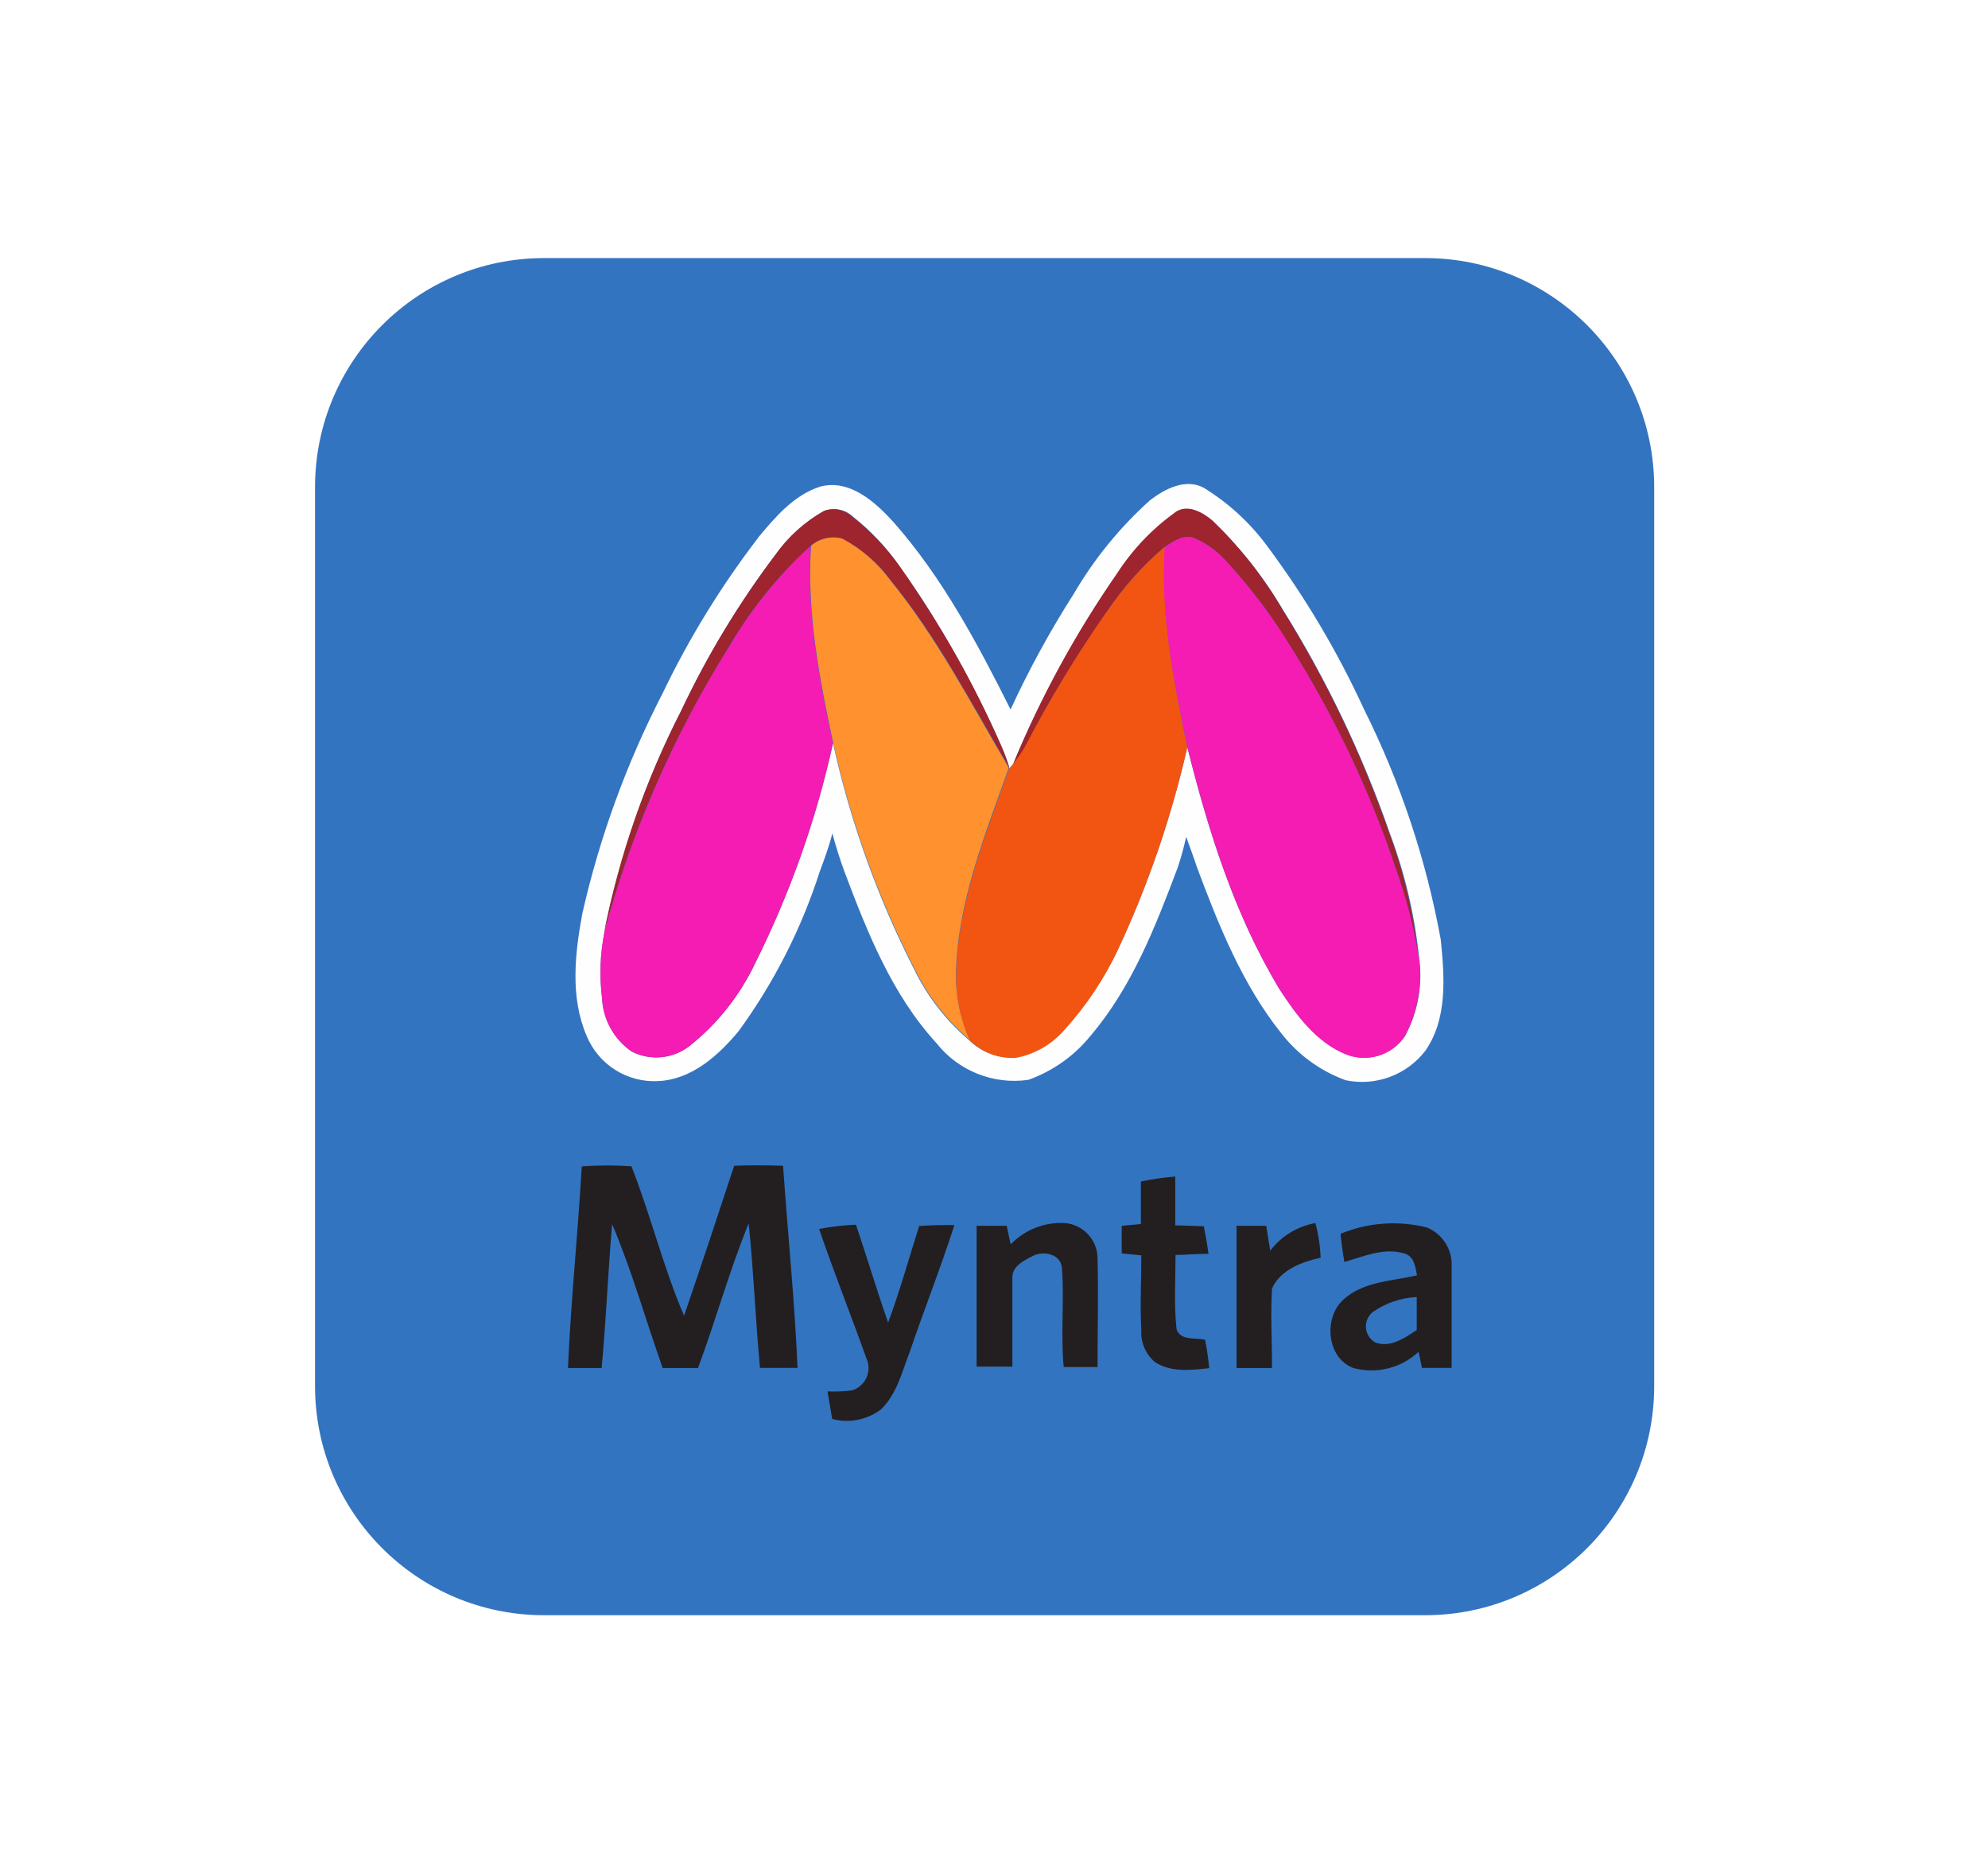
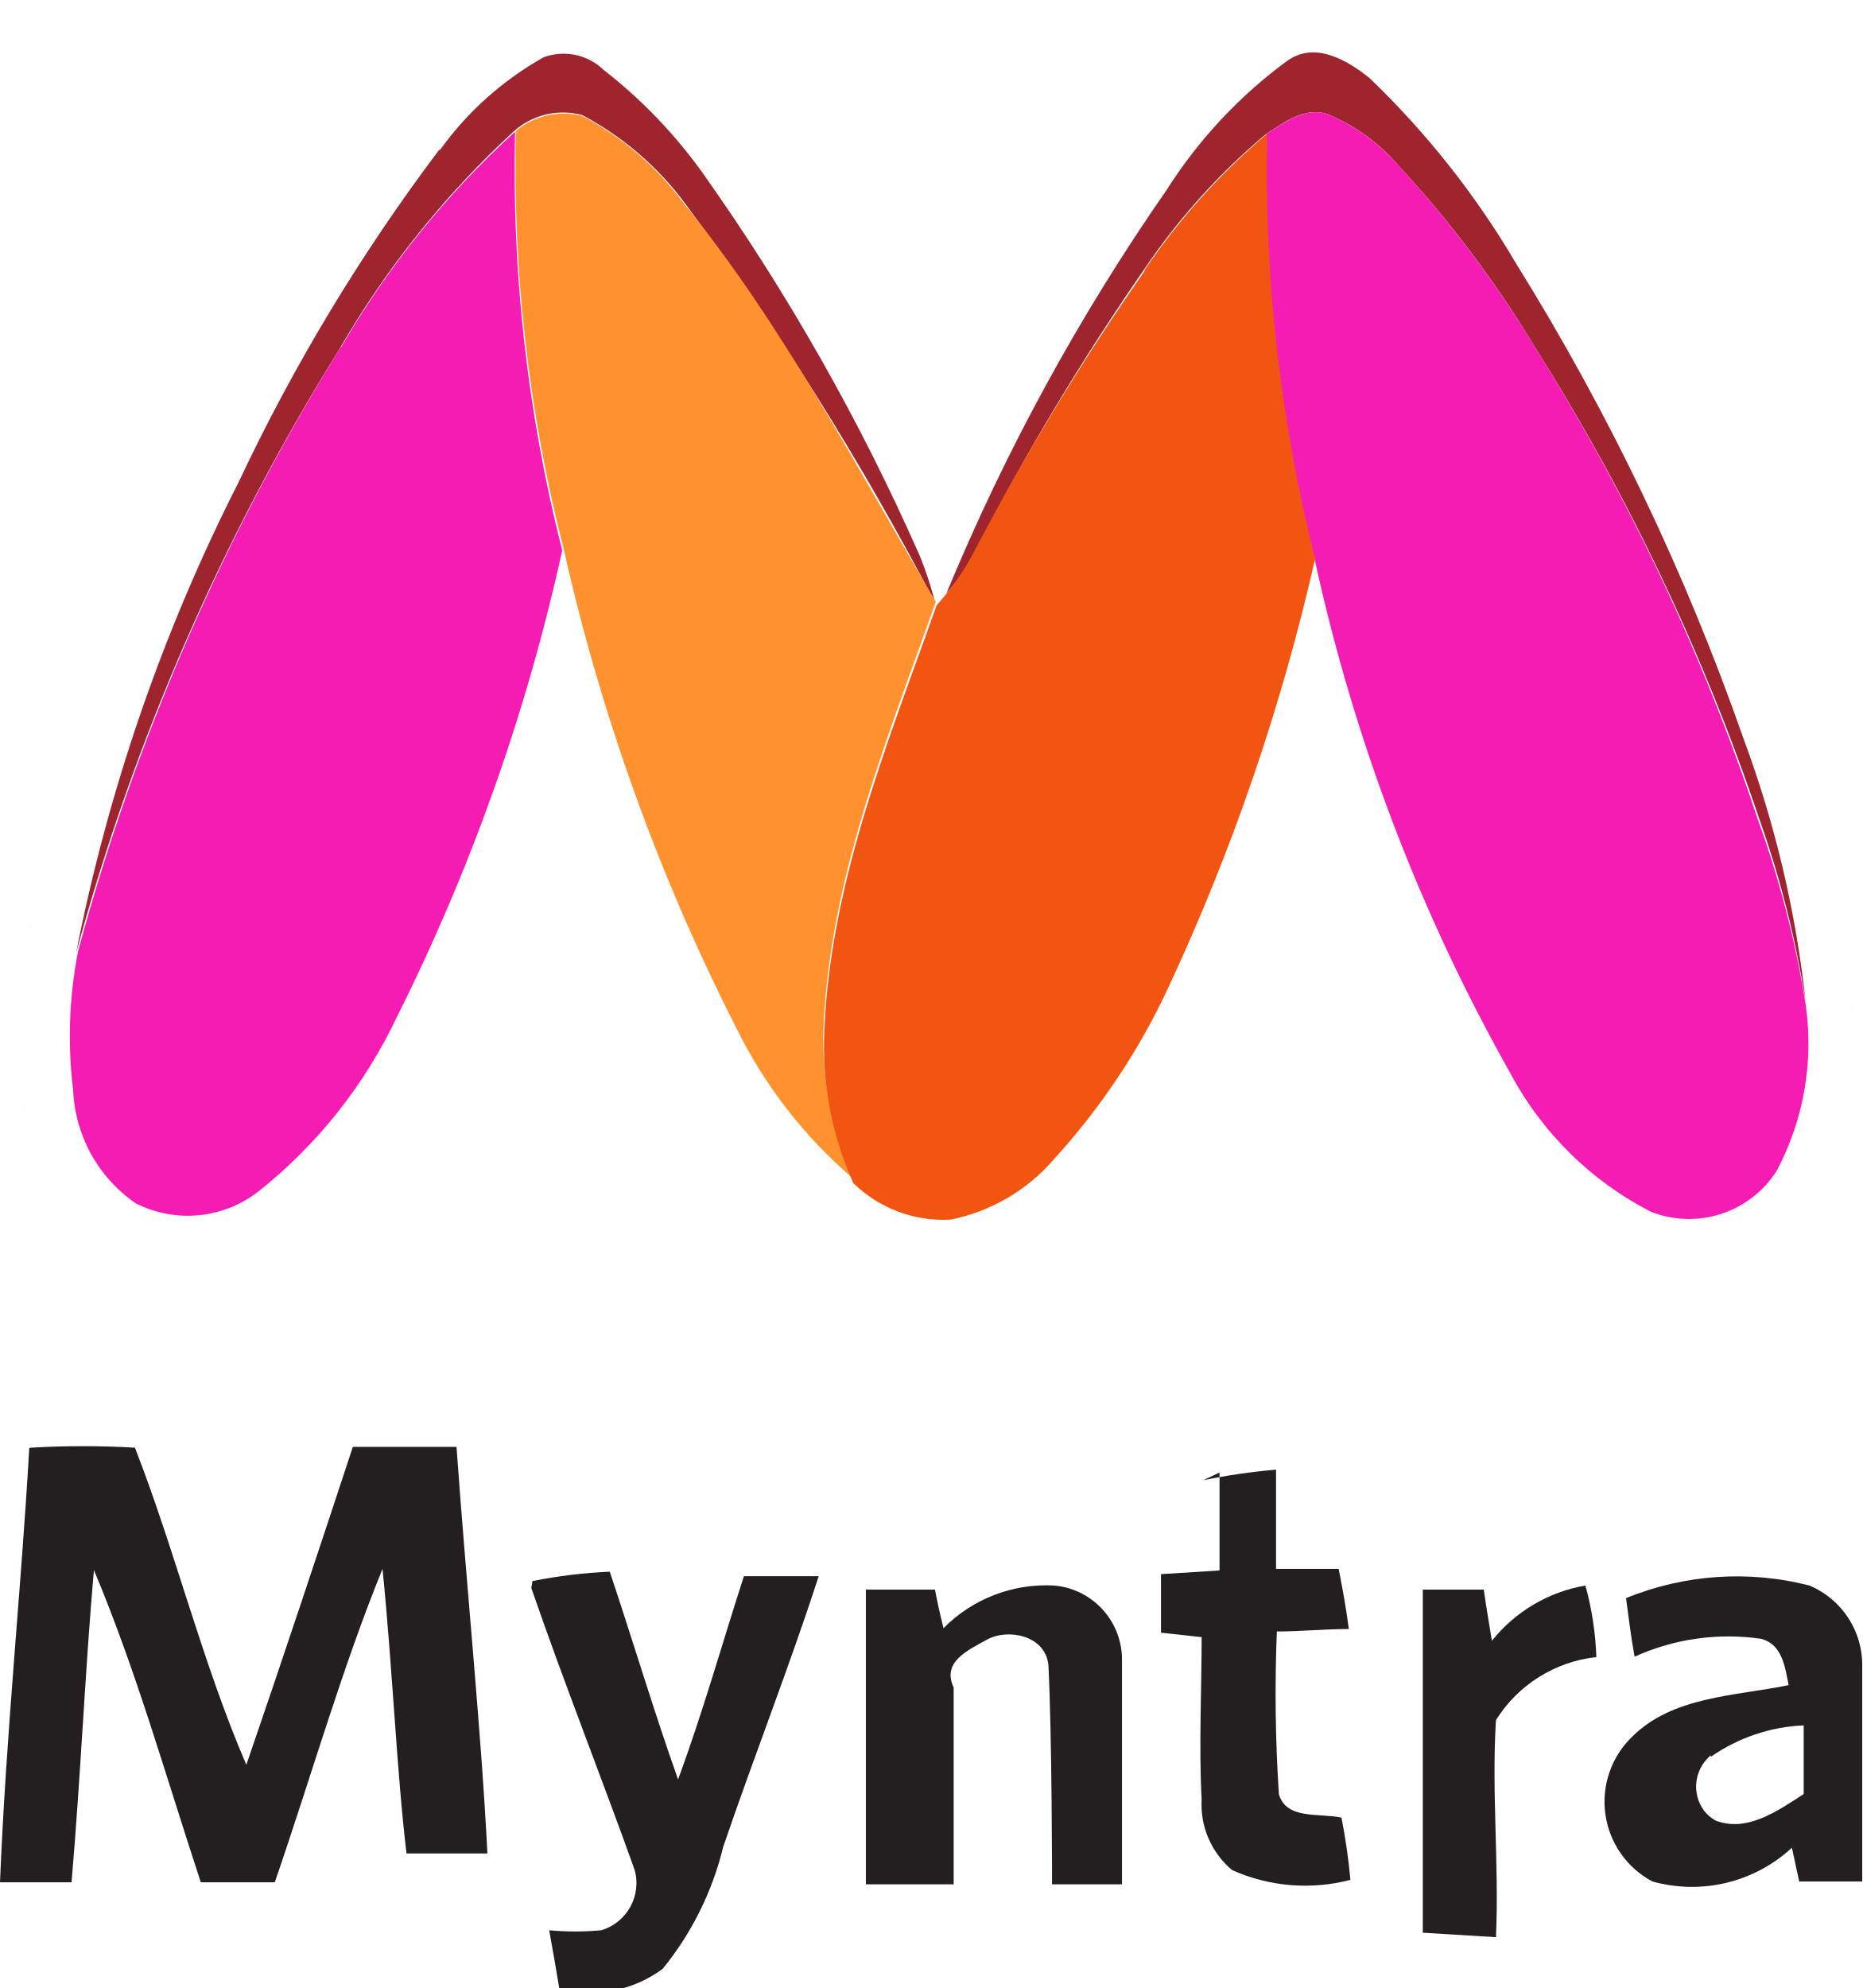
- <svg xmlns="http://www.w3.org/2000/svg" id="Layer_1" data-name="Layer 1" viewBox="0 0 144 134.83">
+ <svg xmlns="http://www.w3.org/2000/svg" viewBox="0 0 45.81 48.9">
  <defs>
-     <style>.cls-1{fill:#3374c1;}.cls-2{fill:#231f20;}.cls-3{fill:#fefefe;}.cls-4{fill:#9e242e;}.cls-5{fill:#ff912e;}.cls-6{fill:#f41cb2;}.cls-7{fill:#f25511;}</style>
+     <style>.cls-1{fill:#231f20;}.cls-2{fill:#fefefe;}.cls-3{fill:#9e242e;}.cls-4{fill:#ff912e;}.cls-5{fill:#f41cb2;}.cls-6{fill:#f25511;}</style>
  </defs>
-   <rect class="cls-1" x="22.82" y="18.69" width="97" height="98.28" rx="16.59" />
-   <path class="cls-2" d="M97.12,89.34a10,10,0,0,1,6.23-.45,2.9,2.9,0,0,1,1.8,2.84c0,2.44,0,4.89,0,7.33H103c-.08-.39-.16-.78-.25-1.16A5,5,0,0,1,98,99.06c-1.91-.76-2.14-3.62-.7-4.94s3.52-1.35,5.34-1.76c-.12-.62-.2-1.41-.94-1.59-1.45-.44-2.93.22-4.32.62-.12-.68-.21-1.36-.28-2M99.45,95a1.34,1.34,0,0,0,.17,2.22c1.07.41,2.11-.32,3-.9V93.93A6,6,0,0,0,99.46,95" />
-   <path class="cls-2" d="M42.19,84.46c1.18-.08,2.36-.08,3.55,0,1.4,3.56,2.3,7.31,3.81,10.82C50.8,91.64,52,88,53.18,84.42q1.77-.06,3.54,0c.34,4.88.84,9.75,1.05,14.64H55.05c-.33-3.49-.46-7-.82-10.46-1.4,3.42-2.38,7-3.67,10.47-.85,0-1.7,0-2.56,0-1.23-3.47-2.21-7-3.66-10.42-.3,3.48-.44,7-.76,10.42H41.14c.21-4.87.72-9.73,1-14.59" />
-   <path class="cls-2" d="M82.64,85.56a21.34,21.34,0,0,1,2.49-.36c0,1.18,0,2.35,0,3.54.69,0,1.38.05,2.07.06.13.67.25,1.35.34,2-.8,0-1.59.07-2.39.08,0,1.79-.12,3.58.07,5.36.25.87,1.38.62,2.07.78a20.44,20.44,0,0,1,.3,2.06c-1.3.14-2.76.32-3.92-.43a2.81,2.81,0,0,1-1-2.32c-.1-1.8,0-3.61,0-5.42l-1.42-.14c0-.66,0-1.31,0-2l1.39-.13c0-1,0-2.1,0-3.14" />
-   <path class="cls-2" d="M59.31,89A18.36,18.36,0,0,1,62,88.69c.8,2.36,1.51,4.74,2.33,7.09.85-2.29,1.5-4.63,2.25-7q1.26-.08,2.55-.06c-1,3.12-2.2,6.14-3.25,9.23-.56,1.43-.91,3-2.07,4.12a4.13,4.13,0,0,1-3.53.69c-.11-.68-.23-1.35-.34-2a10.4,10.4,0,0,0,1.77-.07,1.69,1.69,0,0,0,1.14-2.07c-1.15-3.22-2.41-6.39-3.52-9.62" />
-   <path class="cls-2" d="M70.77,88.77l2.15,0c.09.45.19.89.29,1.34a5.06,5.06,0,0,1,3.92-1.54,2.58,2.58,0,0,1,2.37,2.5c.07,2.64,0,5.29,0,7.93-.82,0-1.63,0-2.45,0-.23-2.39.05-4.81-.13-7.2-.11-1-1.34-1.24-2.1-.85s-1.53.78-1.49,1.63c0,2.13,0,4.27,0,6.39-.86,0-1.73,0-2.59,0,0-3.42,0-6.84,0-10.26" />
-   <path class="cls-2" d="M89.53,88.77h2.19c.09.6.19,1.2.29,1.8a5.29,5.29,0,0,1,3.27-2,11.2,11.2,0,0,1,.38,2.51c-1.35.3-2.91.87-3.52,2.22-.12,1.92,0,3.85,0,5.77-.86,0-1.71,0-2.57,0,0-3.42,0-6.84,0-10.26" />
-   <path class="cls-3" d="M54.91,38.94c1.24-1.49,2.59-3.09,4.5-3.7,2.14-.57,4,1.13,5.3,2.56,3.54,4,6.1,8.81,8.49,13.58A69.84,69.84,0,0,1,77.78,43a28.28,28.28,0,0,1,5.53-6.78c1.06-.81,2.54-1.59,3.86-.91a16.32,16.32,0,0,1,4.63,4.25,65.66,65.66,0,0,1,7,11.8,62.38,62.38,0,0,1,5.56,16.68c.27,2.7.51,5.72-1.12,8.06a5.79,5.79,0,0,1-5.76,2.13,10.38,10.38,0,0,1-4.66-3.39C90,71.32,88.27,67,86.7,62.8c-.24-.74-.52-1.46-.78-2.2a21.45,21.45,0,0,1-.61,2.22C83.69,67.11,82,71.47,79,75a10.2,10.2,0,0,1-4.51,3.2,7.18,7.18,0,0,1-6.66-2.66c-3.22-3.52-5-8-6.67-12.44-.33-.9-.62-1.82-.87-2.75-.25,1-.58,1.87-.92,2.79a40.77,40.77,0,0,1-5.88,11.55c-1.47,1.76-3.39,3.48-5.79,3.6a5.3,5.3,0,0,1-5.2-3.26c-1.21-2.79-.86-5.95-.32-8.87A67.19,67.19,0,0,1,48,50.2a64,64,0,0,1,6.92-11.26m1.26,1.22a64.33,64.33,0,0,0-6.85,11.33,60.81,60.81,0,0,0-5.55,16.06,14.79,14.79,0,0,0-.17,4.74,5,5,0,0,0,2.14,3.86,3.92,3.92,0,0,0,4.18-.39,16.93,16.93,0,0,0,4.77-6,69.12,69.12,0,0,0,5.64-15.93A68.43,68.43,0,0,0,66.2,70.16a15.75,15.75,0,0,0,4,5.17,4.37,4.37,0,0,0,3.33,1.24,6.11,6.11,0,0,0,3.5-2A23.06,23.06,0,0,0,81,68.72,72.77,72.77,0,0,0,86,54.11c1.52,6.06,3.42,12.13,6.67,17.51,1.22,1.87,2.65,3.83,4.8,4.7A3.54,3.54,0,0,0,101.79,75a9.24,9.24,0,0,0,1-5.69,36.17,36.17,0,0,0-2.13-9,80.41,80.41,0,0,0-7.76-16.2,29.29,29.29,0,0,0-5.05-6.35c-.72-.64-1.8-1.25-2.72-.61a16.05,16.05,0,0,0-4.22,4.43,73.49,73.49,0,0,0-7.53,13.79l-.25.28a13.37,13.37,0,0,0-.59-1.6,73.66,73.66,0,0,0-7.35-13,17,17,0,0,0-3.42-3.65A2,2,0,0,0,59.69,37a10.81,10.81,0,0,0-3.52,3.21" />
-   <path class="cls-4" d="M56.17,40.16A10.81,10.81,0,0,1,59.69,37a2,2,0,0,1,2.05.43A17,17,0,0,1,65.16,41a74.34,74.34,0,0,1,7.36,13,12.9,12.9,0,0,1,.59,1.61c-2.7-4.63-5.2-9.42-8.6-13.6A10.42,10.42,0,0,0,61,39a2.51,2.51,0,0,0-2.32.56,31.18,31.18,0,0,0-5.94,7.38,77,77,0,0,0-9,20.64A61.56,61.56,0,0,1,49.33,51.5a64.28,64.28,0,0,1,6.84-11.33" />
-   <path class="cls-4" d="M85.11,37.1c.92-.64,2,0,2.73.61a29.6,29.6,0,0,1,5,6.35,81.21,81.21,0,0,1,7.76,16.2,36.7,36.7,0,0,1,2.12,9A34.72,34.72,0,0,0,101.14,63,75.23,75.23,0,0,0,93.5,46.85a38,38,0,0,0-4.63-6.16,6.64,6.64,0,0,0-2.44-1.76c-.77-.23-1.46.3-2.07.68a22.29,22.29,0,0,0-4.14,4.63,86.59,86.59,0,0,0-5.83,9.59,7.54,7.54,0,0,1-1,1.48,73.63,73.63,0,0,1,7.52-13.78,16.42,16.42,0,0,1,4.23-4.44" />
-   <path class="cls-5" d="M58.72,39.54A2.53,2.53,0,0,1,61,39a10.31,10.31,0,0,1,3.47,3c3.41,4.18,5.89,9,8.6,13.6-1.7,4.82-3.71,9.69-3.83,14.88a11.46,11.46,0,0,0,1,4.83,16.09,16.09,0,0,1-4-5.16,68.89,68.89,0,0,1-5.88-16.32c-1-4.69-1.93-9.48-1.61-14.3" />
-   <path class="cls-6" d="M84.36,39.61c.61-.37,1.3-.91,2.06-.67a6.56,6.56,0,0,1,2.45,1.76,39.6,39.6,0,0,1,4.63,6.15A74.57,74.57,0,0,1,101.13,63a34.75,34.75,0,0,1,1.64,6.34,9.34,9.34,0,0,1-1,5.68,3.55,3.55,0,0,1-4.28,1.34c-2.14-.87-3.58-2.83-4.8-4.71-3.25-5.37-5.15-11.44-6.67-17.5-1-4.76-2-9.62-1.68-14.51" />
-   <path class="cls-6" d="M52.77,46.92a31.22,31.22,0,0,1,5.95-7.38c-.31,4.82.61,9.61,1.61,14.3a68.12,68.12,0,0,1-5.64,15.92,16.8,16.8,0,0,1-4.76,6,3.92,3.92,0,0,1-4.18.38,4.91,4.91,0,0,1-2.14-3.85,15.14,15.14,0,0,1,.16-4.75,77.46,77.46,0,0,1,9-20.64" />
-   <path class="cls-7" d="M80.22,44.24a22.81,22.81,0,0,1,4.14-4.63C84.05,44.5,85,49.36,86,54.12A72.9,72.9,0,0,1,81,68.72a23.45,23.45,0,0,1-3.92,5.89,6.16,6.16,0,0,1-3.5,2,4.38,4.38,0,0,1-3.32-1.25,11.31,11.31,0,0,1-1-4.83c.12-5.19,2.14-10.06,3.84-14.88l.25-.29a8,8,0,0,0,1-1.48,86.13,86.13,0,0,1,5.83-9.6" />
+   <g id="Layer_2" data-name="Layer 2">
+     <g id="Layer_1-2" data-name="Layer 1">
+       <path class="cls-1" d="M40,39.31A7.2,7.2,0,0,1,44.51,39,2.12,2.12,0,0,1,45.81,41v5.28H44.26l-.18-.83a3.62,3.62,0,0,1-3.43.83,2.22,2.22,0,0,1-.5-3.56c1-1,2.54-1,3.85-1.27-.09-.44-.15-1-.68-1.14a5.6,5.6,0,0,0-3.11.44c-.09-.49-.15-1-.21-1.44m2.08,3.87a1,1,0,0,0-.16,1.36.92.92,0,0,0,.28.24c.77.3,1.52-.23,2.17-.65V42.44a4.32,4.32,0,0,0-2.28.77" />
+       <path class="cls-1" d="M.76,35.61a21.86,21.86,0,0,1,2.56,0c1,2.57,1.65,5.27,2.74,7.8.9-2.62,1.77-5.24,2.62-7.82q1.27,0,2.55,0c.25,3.51.61,7,.76,10H10c-.24-2-.34-4.5-.59-7-1,2.46-1.72,5-2.65,7.71H4.94c-.88-2.67-1.59-5.21-2.63-7.68-.22,2.51-.32,5-.55,7.68H0c.15-3.68.52-7.18.72-10.68" />
+       <path class="cls-1" d="M29.6,36.41a15.44,15.44,0,0,1,1.79-.26v2.44c.51,0,1,0,1.54,0,.1.5.19,1,.25,1.48-.59,0-1.18.06-1.77.06a37.94,37.94,0,0,0,.05,4c.18.64,1,.46,1.54.58a15.23,15.23,0,0,1,.22,1.53A4.4,4.4,0,0,1,30.31,46a2.1,2.1,0,0,1-.75-1.73c-.07-1.33,0-2.68,0-4l-1-.11V38.72L30,38.63V36.22" />
+       <path class="cls-1" d="M13.1,38.89A12.53,12.53,0,0,1,15,38.66c.57,1.7,1.08,3.42,1.68,5.11.61-1.65,1.08-3.33,1.62-5,.6,0,1.22,0,1.84,0-.73,2.25-1.59,4.43-2.35,6.66a7.57,7.57,0,0,1-1.49,3,3,3,0,0,1-2.54.49c-.08-.49-.17-1-.25-1.44a6.86,6.86,0,0,0,1.28,0,1.21,1.21,0,0,0,.82-1.49c-.83-2.32-1.74-4.61-2.54-6.93" />
+       <path class="cls-1" d="M21.3,39.1H23c.06.32.13.63.21.95A3.55,3.55,0,0,1,25.93,39a1.83,1.83,0,0,1,1.67,1.76c0,1.87,0,3.73,0,5.59H25.88s0-3.68-.09-5.4c-.08-.73-1-.9-1.51-.62s-1.11.56-.82,1.18v4.84H21.3V38.38" />
+       <path class="cls-1" d="M35,39.1h1.5c.06.42.13.84.2,1.26A3.76,3.76,0,0,1,39,39a7.58,7.58,0,0,1,.27,1.76,3.34,3.34,0,0,0-2.47,1.55c-.11,1.78.08,3.57,0,5.34L35,47.54V39.1" />
+       <path class="cls-2" d="M9.93,2.8A7.49,7.49,0,0,1,13.17.14C14.71-.27,16.05,1,17,2a44.83,44.83,0,0,1,6.12,9.79,49.77,49.77,0,0,1,3.3-6,20.41,20.41,0,0,1,4-4.89A2.71,2.71,0,0,1,33.18.19a11.74,11.74,0,0,1,3.34,3.06,47.31,47.31,0,0,1,5,8.51,44.65,44.65,0,0,1,4,12c.19,1.95.37,4.12-.81,5.81a4.16,4.16,0,0,1-4.15,1.53,7.44,7.44,0,0,1-3.36-2.44A31,31,0,0,1,32.84,20c-.17-.53-.38-1.05-.56-1.58-.12.54-.27,1.07-.44,1.6-1.17,3.09-2.39,6.23-4.55,8.78A7.35,7.35,0,0,1,24,31.1a5.15,5.15,0,0,1-4.8-1.92c-2.32-2.53-3.61-5.76-4.81-9q-.36-1-.63-2a18.18,18.18,0,0,1-.66,2A29.33,29.33,0,0,1,8.9,28.57a6.19,6.19,0,0,1-4.17,2.6A3.83,3.83,0,0,1,1,28.82c-.87-2-.62-4.29-.23-6.4a49.06,49.06,0,0,1,4.19-11.5,46.34,46.34,0,0,1,5-8.12m.91.88A46.5,46.5,0,0,0,5.9,11.85a43.92,43.92,0,0,0-4,11.58,10.83,10.83,0,0,0-.12,3.41,3.62,3.62,0,0,0,1.54,2.78,2.83,2.83,0,0,0,3-.28A12.23,12.23,0,0,0,9.77,25a49.83,49.83,0,0,0,4.07-11.48,49.39,49.39,0,0,0,4.22,11.77A11.29,11.29,0,0,0,21,29a3.14,3.14,0,0,0,2.4.9,4.39,4.39,0,0,0,2.52-1.44,16.8,16.8,0,0,0,2.86-4.22,52.15,52.15,0,0,0,3.6-10.53,45.85,45.85,0,0,0,4.81,12.62,8.14,8.14,0,0,0,3.46,3.39,2.57,2.57,0,0,0,3.12-.95,6.74,6.74,0,0,0,.72-4.11,25.83,25.83,0,0,0-1.54-6.48A58,58,0,0,0,37.31,6.53,21.21,21.21,0,0,0,33.67,2c-.52-.46-1.3-.9-2-.44a11.58,11.58,0,0,0-3,3.2,52.94,52.94,0,0,0-5.43,9.94l-.18.2a10.14,10.14,0,0,0-.43-1.16,53.69,53.69,0,0,0-5.29-9.37,12.33,12.33,0,0,0-2.47-2.63,1.45,1.45,0,0,0-1.5-.28,7.8,7.8,0,0,0-2.54,2.31" />
+       <path class="cls-3" d="M10.83,3.68a7.9,7.9,0,0,1,2.54-2.27,1.42,1.42,0,0,1,1.48.31,12.24,12.24,0,0,1,2.46,2.57,53.79,53.79,0,0,1,5.31,9.37A8,8,0,0,1,23,14.82,73.84,73.84,0,0,0,16.85,5a7.53,7.53,0,0,0-2.53-2.17,1.81,1.81,0,0,0-1.68.4A22.64,22.64,0,0,0,8.36,8.57,55.72,55.72,0,0,0,1.87,23.45a44.54,44.54,0,0,1,4-11.59,46.45,46.45,0,0,1,4.93-8.17" />
+       <path class="cls-3" d="M31.69,1.48c.67-.46,1.45,0,2,.44a21.27,21.27,0,0,1,3.61,4.57,58.84,58.84,0,0,1,5.59,11.68,26.79,26.79,0,0,1,1.53,6.49,24.84,24.84,0,0,0-1.14-4.51A54.18,54.18,0,0,0,37.74,8.51,27.29,27.29,0,0,0,34.4,4.07,4.63,4.63,0,0,0,32.64,2.8c-.55-.17-1.05.21-1.49.49a16,16,0,0,0-3,3.33A61.59,61.59,0,0,0,24,13.54a5.5,5.5,0,0,1-.72,1.06,52.56,52.56,0,0,1,5.42-9.93,11.76,11.76,0,0,1,3-3.2" />
+       <path class="cls-4" d="M12.67,3.24a1.83,1.83,0,0,1,1.65-.39A7.42,7.42,0,0,1,16.82,5c2.45,3,4.24,6.49,6.2,9.8-1.23,3.48-2.68,7-2.77,10.73A8.36,8.36,0,0,0,21,29a11.64,11.64,0,0,1-2.89-3.72,50.25,50.25,0,0,1-4.24-11.76A37.79,37.79,0,0,1,12.69,3.23" />
+       <path class="cls-5" d="M31.15,3.29c.44-.27.94-.66,1.49-.49A4.74,4.74,0,0,1,34.4,4.07a27.73,27.73,0,0,1,3.34,4.44,53.67,53.67,0,0,1,5.5,11.64,24.74,24.74,0,0,1,1.18,4.57,6.68,6.68,0,0,1-.72,4.09,2.56,2.56,0,0,1-3.08,1,8.11,8.11,0,0,1-3.46-3.4,45.36,45.36,0,0,1-4.81-12.61A38.92,38.92,0,0,1,31.14,3.31" />
+       <path class="cls-5" d="M8.38,8.56a22.28,22.28,0,0,1,4.29-5.32,38.11,38.11,0,0,0,1.16,10.3A49.17,49.17,0,0,1,9.77,25a12.05,12.05,0,0,1-3.43,4.32,2.83,2.83,0,0,1-3,.28,3.56,3.56,0,0,1-1.54-2.78,10.91,10.91,0,0,1,.12-3.42A55.83,55.83,0,0,1,8.38,8.54" />
+       <path class="cls-6" d="M28.17,6.62a16.57,16.57,0,0,1,3-3.33,39.34,39.34,0,0,0,1.18,10.46,52.28,52.28,0,0,1-3.6,10.52,16.76,16.76,0,0,1-2.82,4.24A4.52,4.52,0,0,1,23.38,30a3.16,3.16,0,0,1-2.39-.9,8.24,8.24,0,0,1-.72-3.49c.09-3.74,1.54-7.25,2.77-10.72l.18-.21a5.9,5.9,0,0,0,.72-1.07,63.44,63.44,0,0,1,4.2-6.92" />
+     </g>
+   </g>
</svg>
